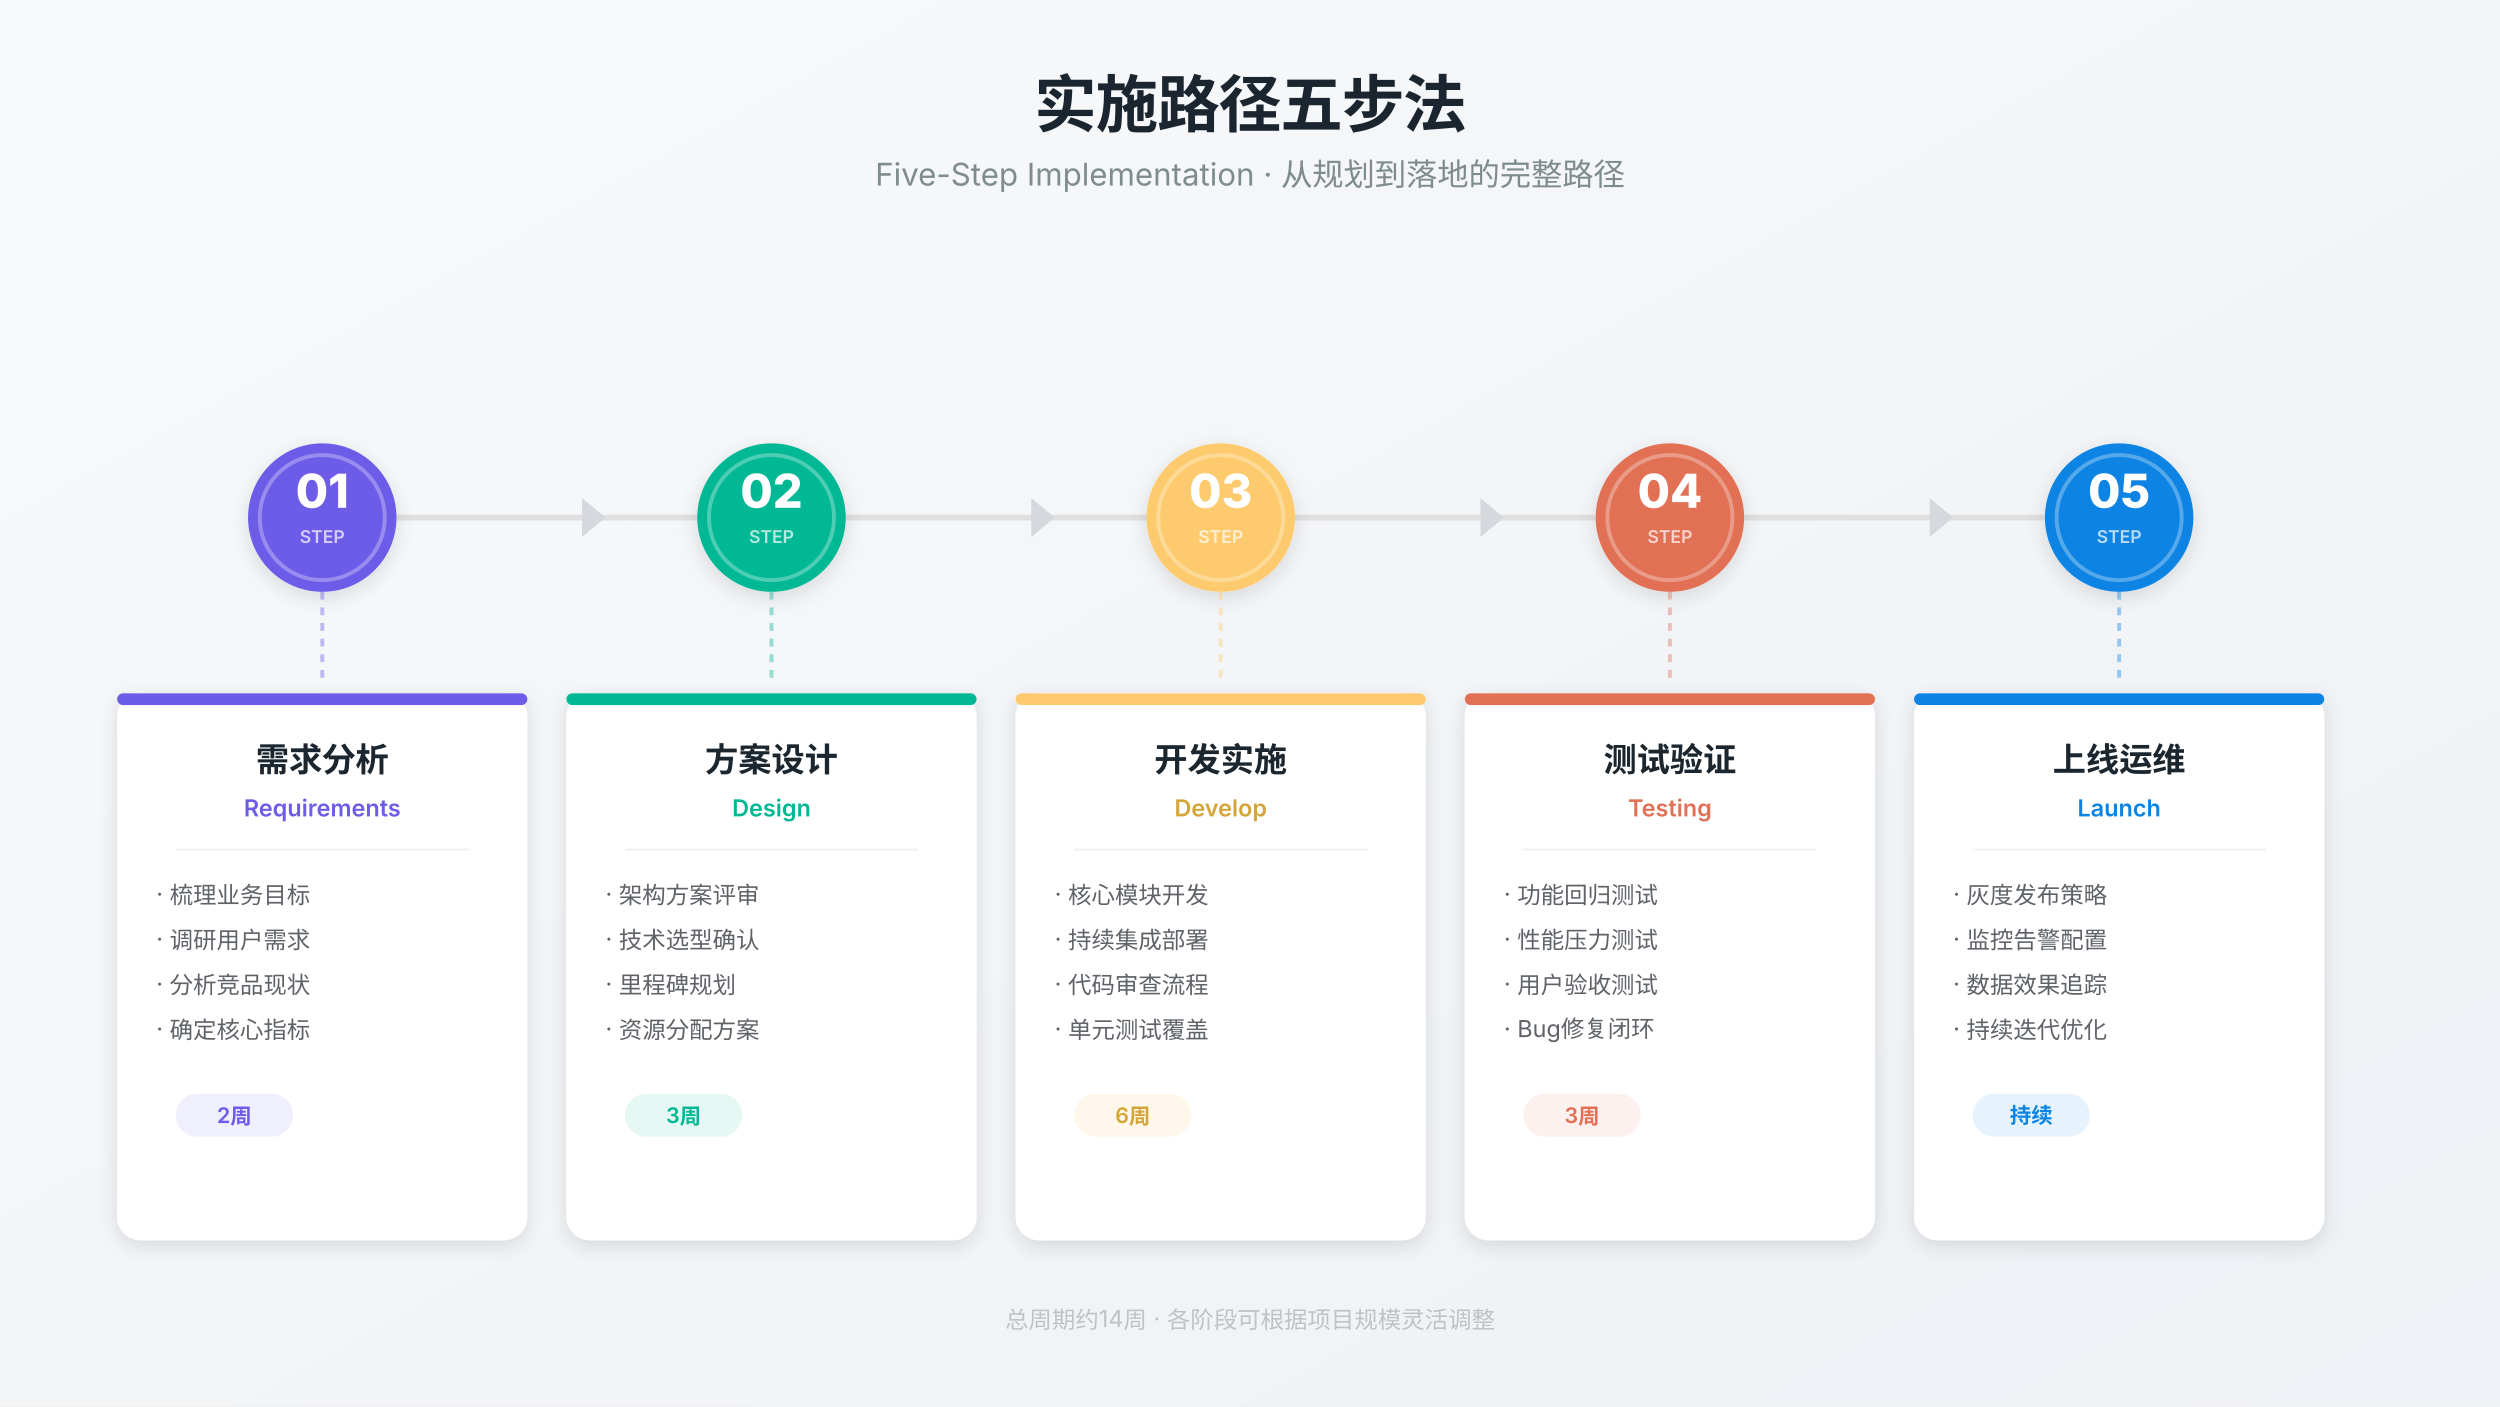
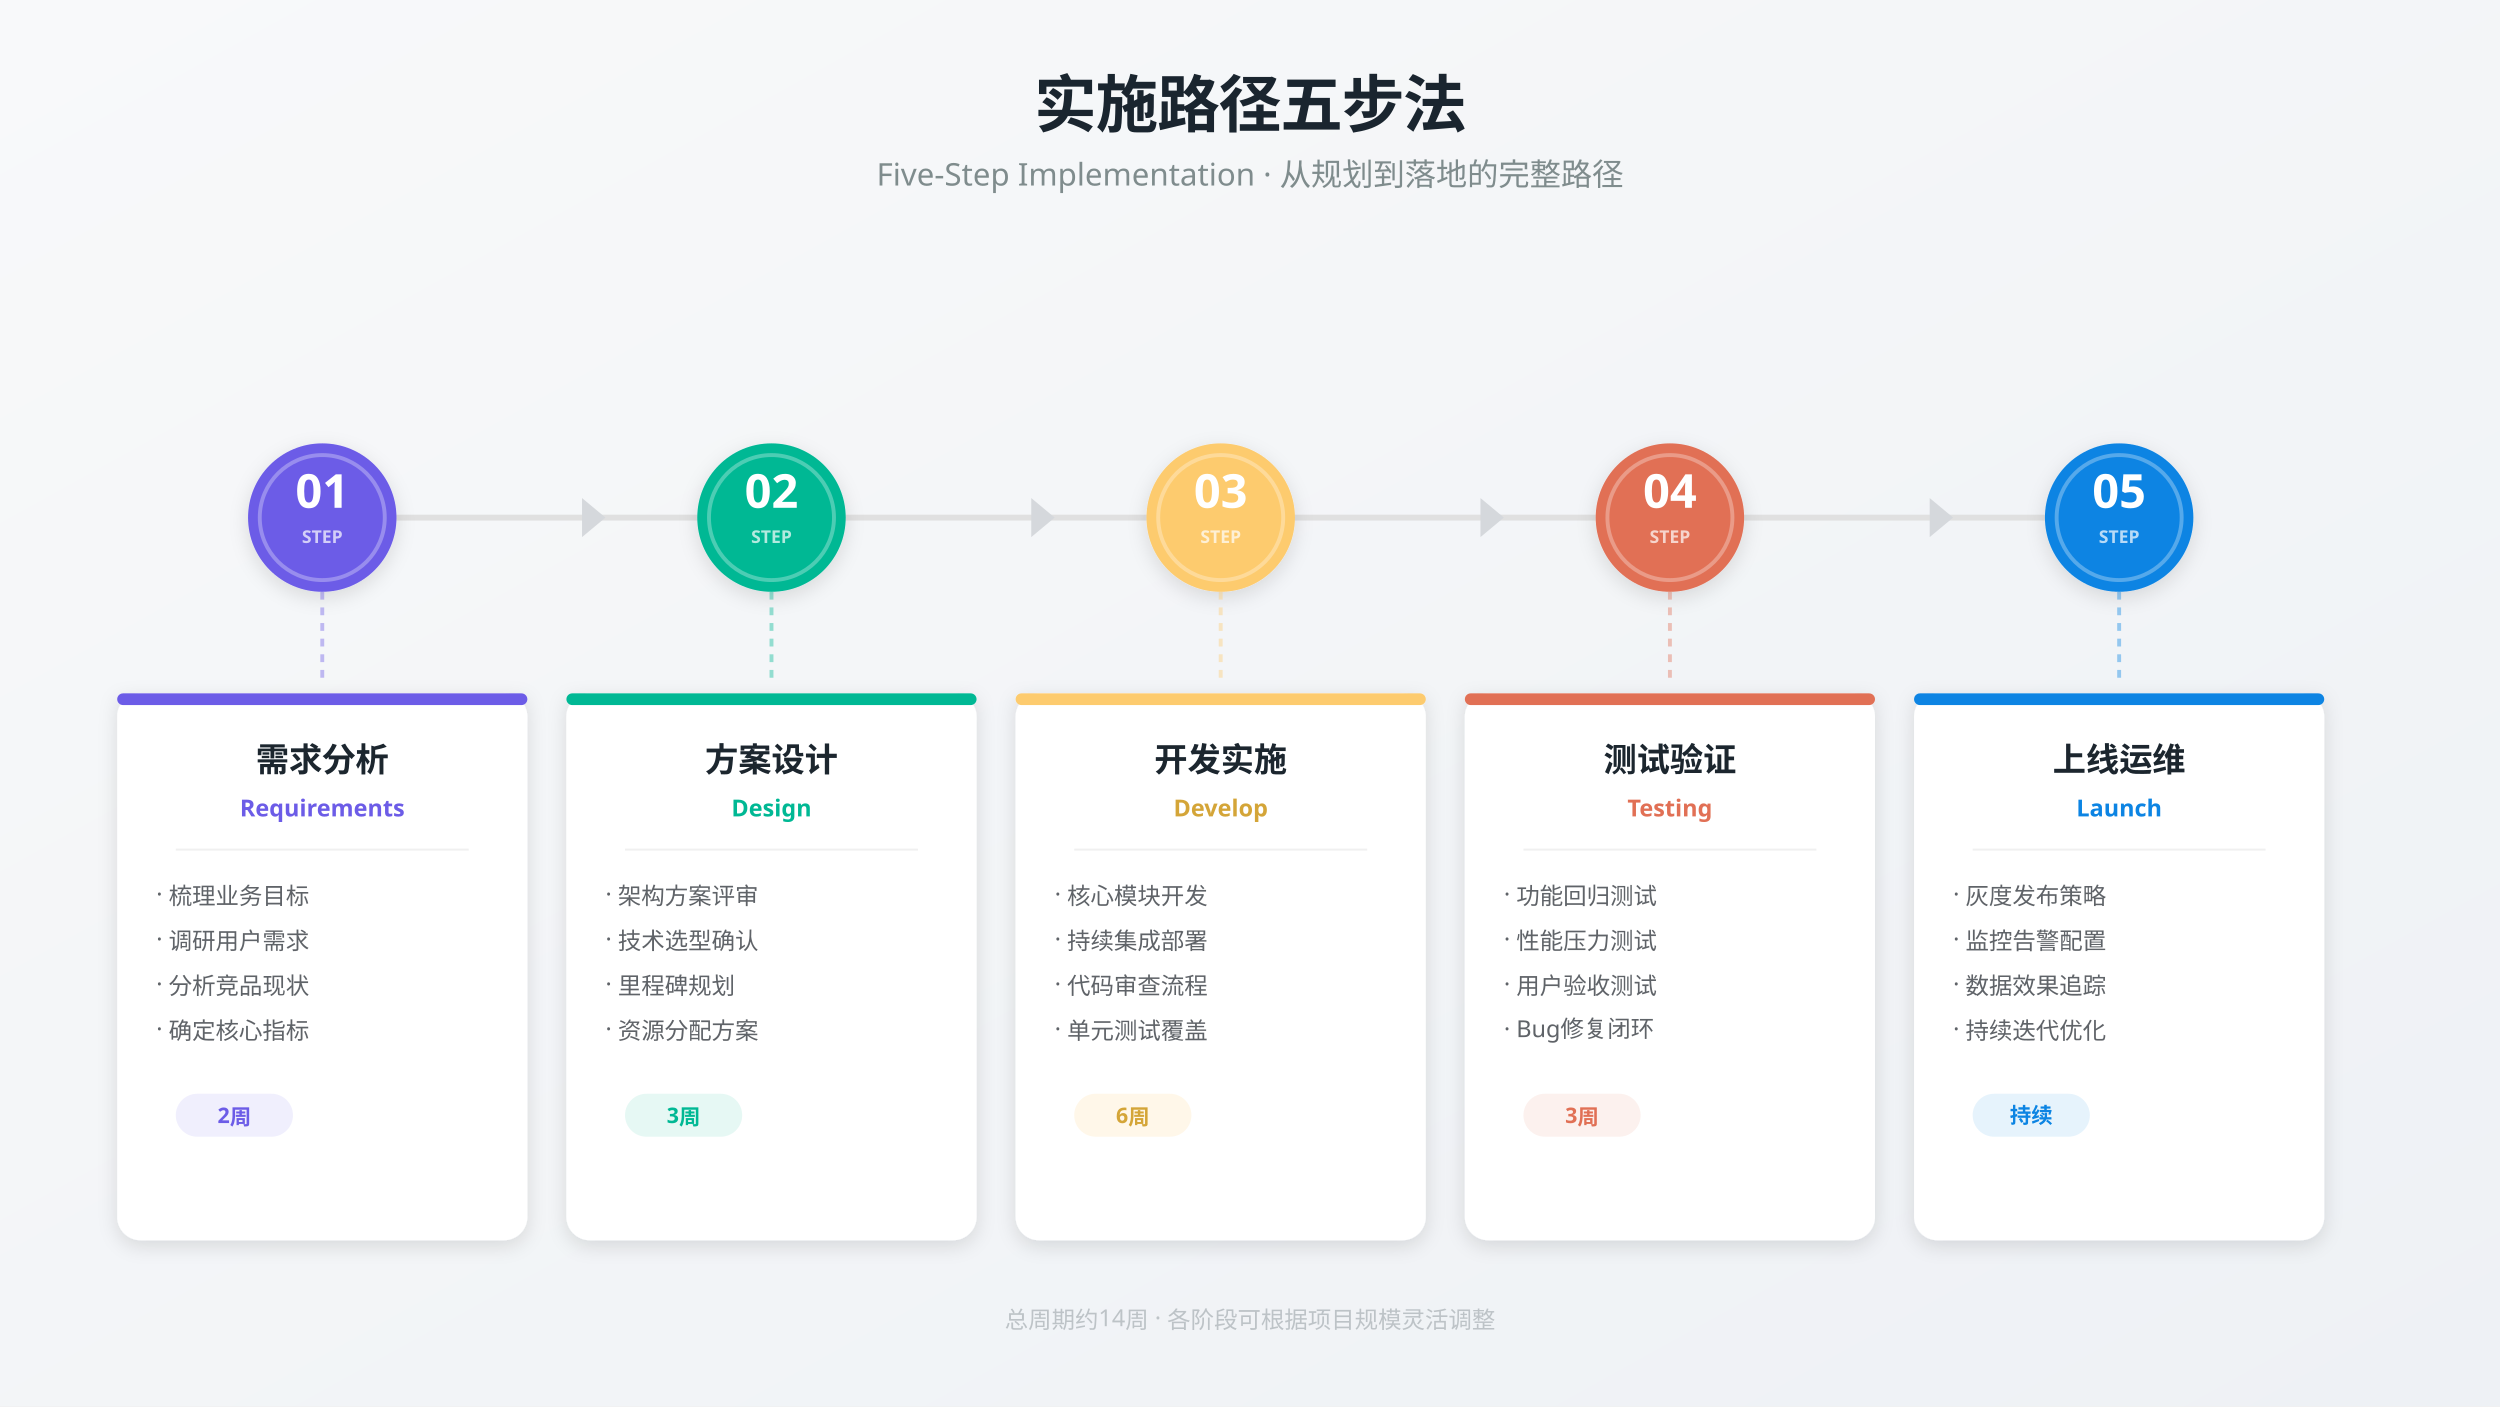
<svg xmlns="http://www.w3.org/2000/svg" viewBox="0 0 1280 720" width="1280" height="720">
  <defs>
    <filter id="cardShadow" x="-20%" y="-20%" width="140%" height="140%">
      <feGaussianBlur in="SourceAlpha" stdDeviation="5" />
      <feOffset dx="0" dy="3" result="offsetblur" />
      <feComponentTransfer>
        <feFuncA type="linear" slope="0.12" />
      </feComponentTransfer>
      <feMerge>
        <feMergeNode />
        <feMergeNode in="SourceGraphic" />
      </feMerge>
    </filter>
    <linearGradient id="bgGrad" x1="0%" y1="0%" x2="100%" y2="100%">
      <stop offset="0%" style="stop-color:#F8F9FA;stop-opacity:1" />
      <stop offset="100%" style="stop-color:#EEF1F5;stop-opacity:1" />
    </linearGradient>
  </defs>
  <rect width="1280" height="720" fill="url(#bgGrad)" />
-   <text x="640" y="65" text-anchor="middle" font-family="-apple-system, BlinkMacSystemFont, 'Segoe UI', sans-serif" font-size="32" font-weight="700" fill="#1A252F" letter-spacing="-0.5">实施路径五步法</text>
-   <text x="640" y="95" text-anchor="middle" font-family="-apple-system, BlinkMacSystemFont, 'Segoe UI', sans-serif" font-size="16" fill="#7F8C8D">Five-Step Implementation · 从规划到落地的完整路径</text>
+   <text x="640" y="65" text-anchor="middle" font-family="思源黑体, Source Han Sans SC" font-size="32" font-weight="700" fill="#1A252F" letter-spacing="-0.5">实施路径五步法</text>
+   <text x="640" y="95" text-anchor="middle" font-family="思源黑体, Source Han Sans SC" font-size="16" fill="#7F8C8D">Five-Step Implementation · 从规划到落地的完整路径</text>
  <line x1="165" y1="265" x2="1115" y2="265" stroke="#E0E0E0" stroke-width="3" stroke-linecap="round" />
  <polygon points="310,265 298,255 298,275" fill="#D5D8DC" />
  <polygon points="540,265 528,255 528,275" fill="#D5D8DC" />
  <polygon points="770,265 758,255 758,275" fill="#D5D8DC" />
  <polygon points="1000,265 988,255 988,275" fill="#D5D8DC" />
  <circle cx="165" cy="265" r="38" fill="#6C5CE7" filter="url(#cardShadow)" />
  <circle cx="165" cy="265" r="32" fill="none" stroke="#FFFFFF" stroke-width="2" stroke-opacity="0.3" />
-   <text x="165" y="260" text-anchor="middle" font-family="-apple-system, BlinkMacSystemFont, 'Segoe UI', sans-serif" font-size="24" font-weight="800" fill="#FFFFFF">01</text>
-   <text x="165" y="278" text-anchor="middle" font-family="-apple-system, BlinkMacSystemFont, 'Segoe UI', sans-serif" font-size="9" font-weight="600" fill="#FFFFFF" fill-opacity="0.7">STEP</text>
+   <text x="165" y="260" text-anchor="middle" font-family="思源黑体, Source Han Sans SC" font-size="24" font-weight="800" fill="#FFFFFF">01</text>
+   <text x="165" y="278" text-anchor="middle" font-family="思源黑体, Source Han Sans SC" font-size="9" font-weight="600" fill="#FFFFFF" fill-opacity="0.7">STEP</text>
  <circle cx="395" cy="265" r="38" fill="#00B894" filter="url(#cardShadow)" />
  <circle cx="395" cy="265" r="32" fill="none" stroke="#FFFFFF" stroke-width="2" stroke-opacity="0.3" />
-   <text x="395" y="260" text-anchor="middle" font-family="-apple-system, BlinkMacSystemFont, 'Segoe UI', sans-serif" font-size="24" font-weight="800" fill="#FFFFFF">02</text>
-   <text x="395" y="278" text-anchor="middle" font-family="-apple-system, BlinkMacSystemFont, 'Segoe UI', sans-serif" font-size="9" font-weight="600" fill="#FFFFFF" fill-opacity="0.7">STEP</text>
+   <text x="395" y="260" text-anchor="middle" font-family="思源黑体, Source Han Sans SC" font-size="24" font-weight="800" fill="#FFFFFF">02</text>
+   <text x="395" y="278" text-anchor="middle" font-family="思源黑体, Source Han Sans SC" font-size="9" font-weight="600" fill="#FFFFFF" fill-opacity="0.7">STEP</text>
  <circle cx="625" cy="265" r="38" fill="#FDCB6E" filter="url(#cardShadow)" />
  <circle cx="625" cy="265" r="32" fill="none" stroke="#FFFFFF" stroke-width="2" stroke-opacity="0.3" />
-   <text x="625" y="260" text-anchor="middle" font-family="-apple-system, BlinkMacSystemFont, 'Segoe UI', sans-serif" font-size="24" font-weight="800" fill="#FFFFFF">03</text>
-   <text x="625" y="278" text-anchor="middle" font-family="-apple-system, BlinkMacSystemFont, 'Segoe UI', sans-serif" font-size="9" font-weight="600" fill="#FFFFFF" fill-opacity="0.7">STEP</text>
+   <text x="625" y="260" text-anchor="middle" font-family="思源黑体, Source Han Sans SC" font-size="24" font-weight="800" fill="#FFFFFF">03</text>
+   <text x="625" y="278" text-anchor="middle" font-family="思源黑体, Source Han Sans SC" font-size="9" font-weight="600" fill="#FFFFFF" fill-opacity="0.7">STEP</text>
  <circle cx="855" cy="265" r="38" fill="#E17055" filter="url(#cardShadow)" />
  <circle cx="855" cy="265" r="32" fill="none" stroke="#FFFFFF" stroke-width="2" stroke-opacity="0.3" />
-   <text x="855" y="260" text-anchor="middle" font-family="-apple-system, BlinkMacSystemFont, 'Segoe UI', sans-serif" font-size="24" font-weight="800" fill="#FFFFFF">04</text>
-   <text x="855" y="278" text-anchor="middle" font-family="-apple-system, BlinkMacSystemFont, 'Segoe UI', sans-serif" font-size="9" font-weight="600" fill="#FFFFFF" fill-opacity="0.7">STEP</text>
+   <text x="855" y="260" text-anchor="middle" font-family="思源黑体, Source Han Sans SC" font-size="24" font-weight="800" fill="#FFFFFF">04</text>
+   <text x="855" y="278" text-anchor="middle" font-family="思源黑体, Source Han Sans SC" font-size="9" font-weight="600" fill="#FFFFFF" fill-opacity="0.7">STEP</text>
  <circle cx="1085" cy="265" r="38" fill="#0984E3" filter="url(#cardShadow)" />
  <circle cx="1085" cy="265" r="32" fill="none" stroke="#FFFFFF" stroke-width="2" stroke-opacity="0.3" />
-   <text x="1085" y="260" text-anchor="middle" font-family="-apple-system, BlinkMacSystemFont, 'Segoe UI', sans-serif" font-size="24" font-weight="800" fill="#FFFFFF">05</text>
-   <text x="1085" y="278" text-anchor="middle" font-family="-apple-system, BlinkMacSystemFont, 'Segoe UI', sans-serif" font-size="9" font-weight="600" fill="#FFFFFF" fill-opacity="0.7">STEP</text>
+   <text x="1085" y="260" text-anchor="middle" font-family="思源黑体, Source Han Sans SC" font-size="24" font-weight="800" fill="#FFFFFF">05</text>
+   <text x="1085" y="278" text-anchor="middle" font-family="思源黑体, Source Han Sans SC" font-size="9" font-weight="600" fill="#FFFFFF" fill-opacity="0.7">STEP</text>
  <line x1="165" y1="303" x2="165" y2="350" stroke="#6C5CE7" stroke-width="2" stroke-dasharray="4,4" stroke-opacity="0.4" />
  <line x1="395" y1="303" x2="395" y2="350" stroke="#00B894" stroke-width="2" stroke-dasharray="4,4" stroke-opacity="0.4" />
  <line x1="625" y1="303" x2="625" y2="350" stroke="#FDCB6E" stroke-width="2" stroke-dasharray="4,4" stroke-opacity="0.4" />
  <line x1="855" y1="303" x2="855" y2="350" stroke="#E17055" stroke-width="2" stroke-dasharray="4,4" stroke-opacity="0.4" />
  <line x1="1085" y1="303" x2="1085" y2="350" stroke="#0984E3" stroke-width="2" stroke-dasharray="4,4" stroke-opacity="0.4" />
  <g filter="url(#cardShadow)">
    <rect x="60" y="355" width="210" height="280" rx="12" fill="#FFFFFF" />
    <rect x="60" y="355" width="210" height="6" rx="3" fill="#6C5CE7" />
-     <text x="165" y="395" text-anchor="middle" font-family="-apple-system, BlinkMacSystemFont, 'Segoe UI', sans-serif" font-size="17" font-weight="700" fill="#1A252F">需求分析</text>
-     <text x="165" y="418" text-anchor="middle" font-family="-apple-system, BlinkMacSystemFont, 'Segoe UI', sans-serif" font-size="12" fill="#6C5CE7" font-weight="600">Requirements</text>
+     <text x="165" y="395" text-anchor="middle" font-family="思源黑体, Source Han Sans SC" font-size="17" font-weight="700" fill="#1A252F">需求分析</text>
+     <text x="165" y="418" text-anchor="middle" font-family="思源黑体, Source Han Sans SC" font-size="12" fill="#6C5CE7" font-weight="600">Requirements</text>
    <line x1="90" y1="435" x2="240" y2="435" stroke="#F0F0F0" stroke-width="1" />
-     <text x="80" y="462" font-family="-apple-system, BlinkMacSystemFont, 'Segoe UI', sans-serif" font-size="12" fill="#5F6368">· 梳理业务目标</text>
-     <text x="80" y="485" font-family="-apple-system, BlinkMacSystemFont, 'Segoe UI', sans-serif" font-size="12" fill="#5F6368">· 调研用户需求</text>
-     <text x="80" y="508" font-family="-apple-system, BlinkMacSystemFont, 'Segoe UI', sans-serif" font-size="12" fill="#5F6368">· 分析竞品现状</text>
-     <text x="80" y="531" font-family="-apple-system, BlinkMacSystemFont, 'Segoe UI', sans-serif" font-size="12" fill="#5F6368">· 确定核心指标</text>
+     <text x="80" y="462" font-family="思源黑体, Source Han Sans SC" font-size="12" fill="#5F6368">· 梳理业务目标</text>
+     <text x="80" y="485" font-family="思源黑体, Source Han Sans SC" font-size="12" fill="#5F6368">· 调研用户需求</text>
+     <text x="80" y="508" font-family="思源黑体, Source Han Sans SC" font-size="12" fill="#5F6368">· 分析竞品现状</text>
+     <text x="80" y="531" font-family="思源黑体, Source Han Sans SC" font-size="12" fill="#5F6368">· 确定核心指标</text>
    <rect x="90" y="560" width="60" height="22" rx="11" fill="#6C5CE7" fill-opacity="0.1" />
-     <text x="120" y="575" text-anchor="middle" font-family="-apple-system, BlinkMacSystemFont, 'Segoe UI', sans-serif" font-size="11" font-weight="600" fill="#6C5CE7">2周</text>
+     <text x="120" y="575" text-anchor="middle" font-family="思源黑体, Source Han Sans SC" font-size="11" font-weight="600" fill="#6C5CE7">2周</text>
  </g>
  <g filter="url(#cardShadow)">
    <rect x="290" y="355" width="210" height="280" rx="12" fill="#FFFFFF" />
    <rect x="290" y="355" width="210" height="6" rx="3" fill="#00B894" />
-     <text x="395" y="395" text-anchor="middle" font-family="-apple-system, BlinkMacSystemFont, 'Segoe UI', sans-serif" font-size="17" font-weight="700" fill="#1A252F">方案设计</text>
-     <text x="395" y="418" text-anchor="middle" font-family="-apple-system, BlinkMacSystemFont, 'Segoe UI', sans-serif" font-size="12" fill="#00B894" font-weight="600">Design</text>
+     <text x="395" y="395" text-anchor="middle" font-family="思源黑体, Source Han Sans SC" font-size="17" font-weight="700" fill="#1A252F">方案设计</text>
+     <text x="395" y="418" text-anchor="middle" font-family="思源黑体, Source Han Sans SC" font-size="12" fill="#00B894" font-weight="600">Design</text>
    <line x1="320" y1="435" x2="470" y2="435" stroke="#F0F0F0" stroke-width="1" />
-     <text x="310" y="462" font-family="-apple-system, BlinkMacSystemFont, 'Segoe UI', sans-serif" font-size="12" fill="#5F6368">· 架构方案评审</text>
-     <text x="310" y="485" font-family="-apple-system, BlinkMacSystemFont, 'Segoe UI', sans-serif" font-size="12" fill="#5F6368">· 技术选型确认</text>
-     <text x="310" y="508" font-family="-apple-system, BlinkMacSystemFont, 'Segoe UI', sans-serif" font-size="12" fill="#5F6368">· 里程碑规划</text>
-     <text x="310" y="531" font-family="-apple-system, BlinkMacSystemFont, 'Segoe UI', sans-serif" font-size="12" fill="#5F6368">· 资源分配方案</text>
+     <text x="310" y="462" font-family="思源黑体, Source Han Sans SC" font-size="12" fill="#5F6368">· 架构方案评审</text>
+     <text x="310" y="485" font-family="思源黑体, Source Han Sans SC" font-size="12" fill="#5F6368">· 技术选型确认</text>
+     <text x="310" y="508" font-family="思源黑体, Source Han Sans SC" font-size="12" fill="#5F6368">· 里程碑规划</text>
+     <text x="310" y="531" font-family="思源黑体, Source Han Sans SC" font-size="12" fill="#5F6368">· 资源分配方案</text>
    <rect x="320" y="560" width="60" height="22" rx="11" fill="#00B894" fill-opacity="0.1" />
-     <text x="350" y="575" text-anchor="middle" font-family="-apple-system, BlinkMacSystemFont, 'Segoe UI', sans-serif" font-size="11" font-weight="600" fill="#00B894">3周</text>
+     <text x="350" y="575" text-anchor="middle" font-family="思源黑体, Source Han Sans SC" font-size="11" font-weight="600" fill="#00B894">3周</text>
  </g>
  <g filter="url(#cardShadow)">
    <rect x="520" y="355" width="210" height="280" rx="12" fill="#FFFFFF" />
    <rect x="520" y="355" width="210" height="6" rx="3" fill="#FDCB6E" />
-     <text x="625" y="395" text-anchor="middle" font-family="-apple-system, BlinkMacSystemFont, 'Segoe UI', sans-serif" font-size="17" font-weight="700" fill="#1A252F">开发实施</text>
-     <text x="625" y="418" text-anchor="middle" font-family="-apple-system, BlinkMacSystemFont, 'Segoe UI', sans-serif" font-size="12" fill="#D4A537" font-weight="600">Develop</text>
+     <text x="625" y="395" text-anchor="middle" font-family="思源黑体, Source Han Sans SC" font-size="17" font-weight="700" fill="#1A252F">开发实施</text>
+     <text x="625" y="418" text-anchor="middle" font-family="思源黑体, Source Han Sans SC" font-size="12" fill="#D4A537" font-weight="600">Develop</text>
    <line x1="550" y1="435" x2="700" y2="435" stroke="#F0F0F0" stroke-width="1" />
-     <text x="540" y="462" font-family="-apple-system, BlinkMacSystemFont, 'Segoe UI', sans-serif" font-size="12" fill="#5F6368">· 核心模块开发</text>
-     <text x="540" y="485" font-family="-apple-system, BlinkMacSystemFont, 'Segoe UI', sans-serif" font-size="12" fill="#5F6368">· 持续集成部署</text>
-     <text x="540" y="508" font-family="-apple-system, BlinkMacSystemFont, 'Segoe UI', sans-serif" font-size="12" fill="#5F6368">· 代码审查流程</text>
-     <text x="540" y="531" font-family="-apple-system, BlinkMacSystemFont, 'Segoe UI', sans-serif" font-size="12" fill="#5F6368">· 单元测试覆盖</text>
+     <text x="540" y="462" font-family="思源黑体, Source Han Sans SC" font-size="12" fill="#5F6368">· 核心模块开发</text>
+     <text x="540" y="485" font-family="思源黑体, Source Han Sans SC" font-size="12" fill="#5F6368">· 持续集成部署</text>
+     <text x="540" y="508" font-family="思源黑体, Source Han Sans SC" font-size="12" fill="#5F6368">· 代码审查流程</text>
+     <text x="540" y="531" font-family="思源黑体, Source Han Sans SC" font-size="12" fill="#5F6368">· 单元测试覆盖</text>
    <rect x="550" y="560" width="60" height="22" rx="11" fill="#FDCB6E" fill-opacity="0.15" />
-     <text x="580" y="575" text-anchor="middle" font-family="-apple-system, BlinkMacSystemFont, 'Segoe UI', sans-serif" font-size="11" font-weight="600" fill="#D4A537">6周</text>
+     <text x="580" y="575" text-anchor="middle" font-family="思源黑体, Source Han Sans SC" font-size="11" font-weight="600" fill="#D4A537">6周</text>
  </g>
  <g filter="url(#cardShadow)">
    <rect x="750" y="355" width="210" height="280" rx="12" fill="#FFFFFF" />
    <rect x="750" y="355" width="210" height="6" rx="3" fill="#E17055" />
-     <text x="855" y="395" text-anchor="middle" font-family="-apple-system, BlinkMacSystemFont, 'Segoe UI', sans-serif" font-size="17" font-weight="700" fill="#1A252F">测试验证</text>
-     <text x="855" y="418" text-anchor="middle" font-family="-apple-system, BlinkMacSystemFont, 'Segoe UI', sans-serif" font-size="12" fill="#E17055" font-weight="600">Testing</text>
+     <text x="855" y="395" text-anchor="middle" font-family="思源黑体, Source Han Sans SC" font-size="17" font-weight="700" fill="#1A252F">测试验证</text>
+     <text x="855" y="418" text-anchor="middle" font-family="思源黑体, Source Han Sans SC" font-size="12" fill="#E17055" font-weight="600">Testing</text>
    <line x1="780" y1="435" x2="930" y2="435" stroke="#F0F0F0" stroke-width="1" />
-     <text x="770" y="462" font-family="-apple-system, BlinkMacSystemFont, 'Segoe UI', sans-serif" font-size="12" fill="#5F6368">· 功能回归测试</text>
-     <text x="770" y="485" font-family="-apple-system, BlinkMacSystemFont, 'Segoe UI', sans-serif" font-size="12" fill="#5F6368">· 性能压力测试</text>
-     <text x="770" y="508" font-family="-apple-system, BlinkMacSystemFont, 'Segoe UI', sans-serif" font-size="12" fill="#5F6368">· 用户验收测试</text>
-     <text x="770" y="531" font-family="-apple-system, BlinkMacSystemFont, 'Segoe UI', sans-serif" font-size="12" fill="#5F6368">· Bug修复闭环</text>
+     <text x="770" y="462" font-family="思源黑体, Source Han Sans SC" font-size="12" fill="#5F6368">· 功能回归测试</text>
+     <text x="770" y="485" font-family="思源黑体, Source Han Sans SC" font-size="12" fill="#5F6368">· 性能压力测试</text>
+     <text x="770" y="508" font-family="思源黑体, Source Han Sans SC" font-size="12" fill="#5F6368">· 用户验收测试</text>
+     <text x="770" y="531" font-family="思源黑体, Source Han Sans SC" font-size="12" fill="#5F6368">· Bug修复闭环</text>
    <rect x="780" y="560" width="60" height="22" rx="11" fill="#E17055" fill-opacity="0.1" />
-     <text x="810" y="575" text-anchor="middle" font-family="-apple-system, BlinkMacSystemFont, 'Segoe UI', sans-serif" font-size="11" font-weight="600" fill="#E17055">3周</text>
+     <text x="810" y="575" text-anchor="middle" font-family="思源黑体, Source Han Sans SC" font-size="11" font-weight="600" fill="#E17055">3周</text>
  </g>
  <g filter="url(#cardShadow)">
    <rect x="980" y="355" width="210" height="280" rx="12" fill="#FFFFFF" />
    <rect x="980" y="355" width="210" height="6" rx="3" fill="#0984E3" />
-     <text x="1085" y="395" text-anchor="middle" font-family="-apple-system, BlinkMacSystemFont, 'Segoe UI', sans-serif" font-size="17" font-weight="700" fill="#1A252F">上线运维</text>
-     <text x="1085" y="418" text-anchor="middle" font-family="-apple-system, BlinkMacSystemFont, 'Segoe UI', sans-serif" font-size="12" fill="#0984E3" font-weight="600">Launch</text>
+     <text x="1085" y="395" text-anchor="middle" font-family="思源黑体, Source Han Sans SC" font-size="17" font-weight="700" fill="#1A252F">上线运维</text>
+     <text x="1085" y="418" text-anchor="middle" font-family="思源黑体, Source Han Sans SC" font-size="12" fill="#0984E3" font-weight="600">Launch</text>
    <line x1="1010" y1="435" x2="1160" y2="435" stroke="#F0F0F0" stroke-width="1" />
-     <text x="1000" y="462" font-family="-apple-system, BlinkMacSystemFont, 'Segoe UI', sans-serif" font-size="12" fill="#5F6368">· 灰度发布策略</text>
-     <text x="1000" y="485" font-family="-apple-system, BlinkMacSystemFont, 'Segoe UI', sans-serif" font-size="12" fill="#5F6368">· 监控告警配置</text>
-     <text x="1000" y="508" font-family="-apple-system, BlinkMacSystemFont, 'Segoe UI', sans-serif" font-size="12" fill="#5F6368">· 数据效果追踪</text>
-     <text x="1000" y="531" font-family="-apple-system, BlinkMacSystemFont, 'Segoe UI', sans-serif" font-size="12" fill="#5F6368">· 持续迭代优化</text>
+     <text x="1000" y="462" font-family="思源黑体, Source Han Sans SC" font-size="12" fill="#5F6368">· 灰度发布策略</text>
+     <text x="1000" y="485" font-family="思源黑体, Source Han Sans SC" font-size="12" fill="#5F6368">· 监控告警配置</text>
+     <text x="1000" y="508" font-family="思源黑体, Source Han Sans SC" font-size="12" fill="#5F6368">· 数据效果追踪</text>
+     <text x="1000" y="531" font-family="思源黑体, Source Han Sans SC" font-size="12" fill="#5F6368">· 持续迭代优化</text>
    <rect x="1010" y="560" width="60" height="22" rx="11" fill="#0984E3" fill-opacity="0.1" />
-     <text x="1040" y="575" text-anchor="middle" font-family="-apple-system, BlinkMacSystemFont, 'Segoe UI', sans-serif" font-size="11" font-weight="600" fill="#0984E3">持续</text>
+     <text x="1040" y="575" text-anchor="middle" font-family="思源黑体, Source Han Sans SC" font-size="11" font-weight="600" fill="#0984E3">持续</text>
  </g>
-   <text x="640" y="680" text-anchor="middle" font-family="-apple-system, BlinkMacSystemFont, 'Segoe UI', sans-serif" font-size="12" fill="#BDC3C7">总周期约14周 · 各阶段可根据项目规模灵活调整</text>
+   <text x="640" y="680" text-anchor="middle" font-family="思源黑体, Source Han Sans SC" font-size="12" fill="#BDC3C7">总周期约14周 · 各阶段可根据项目规模灵活调整</text>
</svg>
